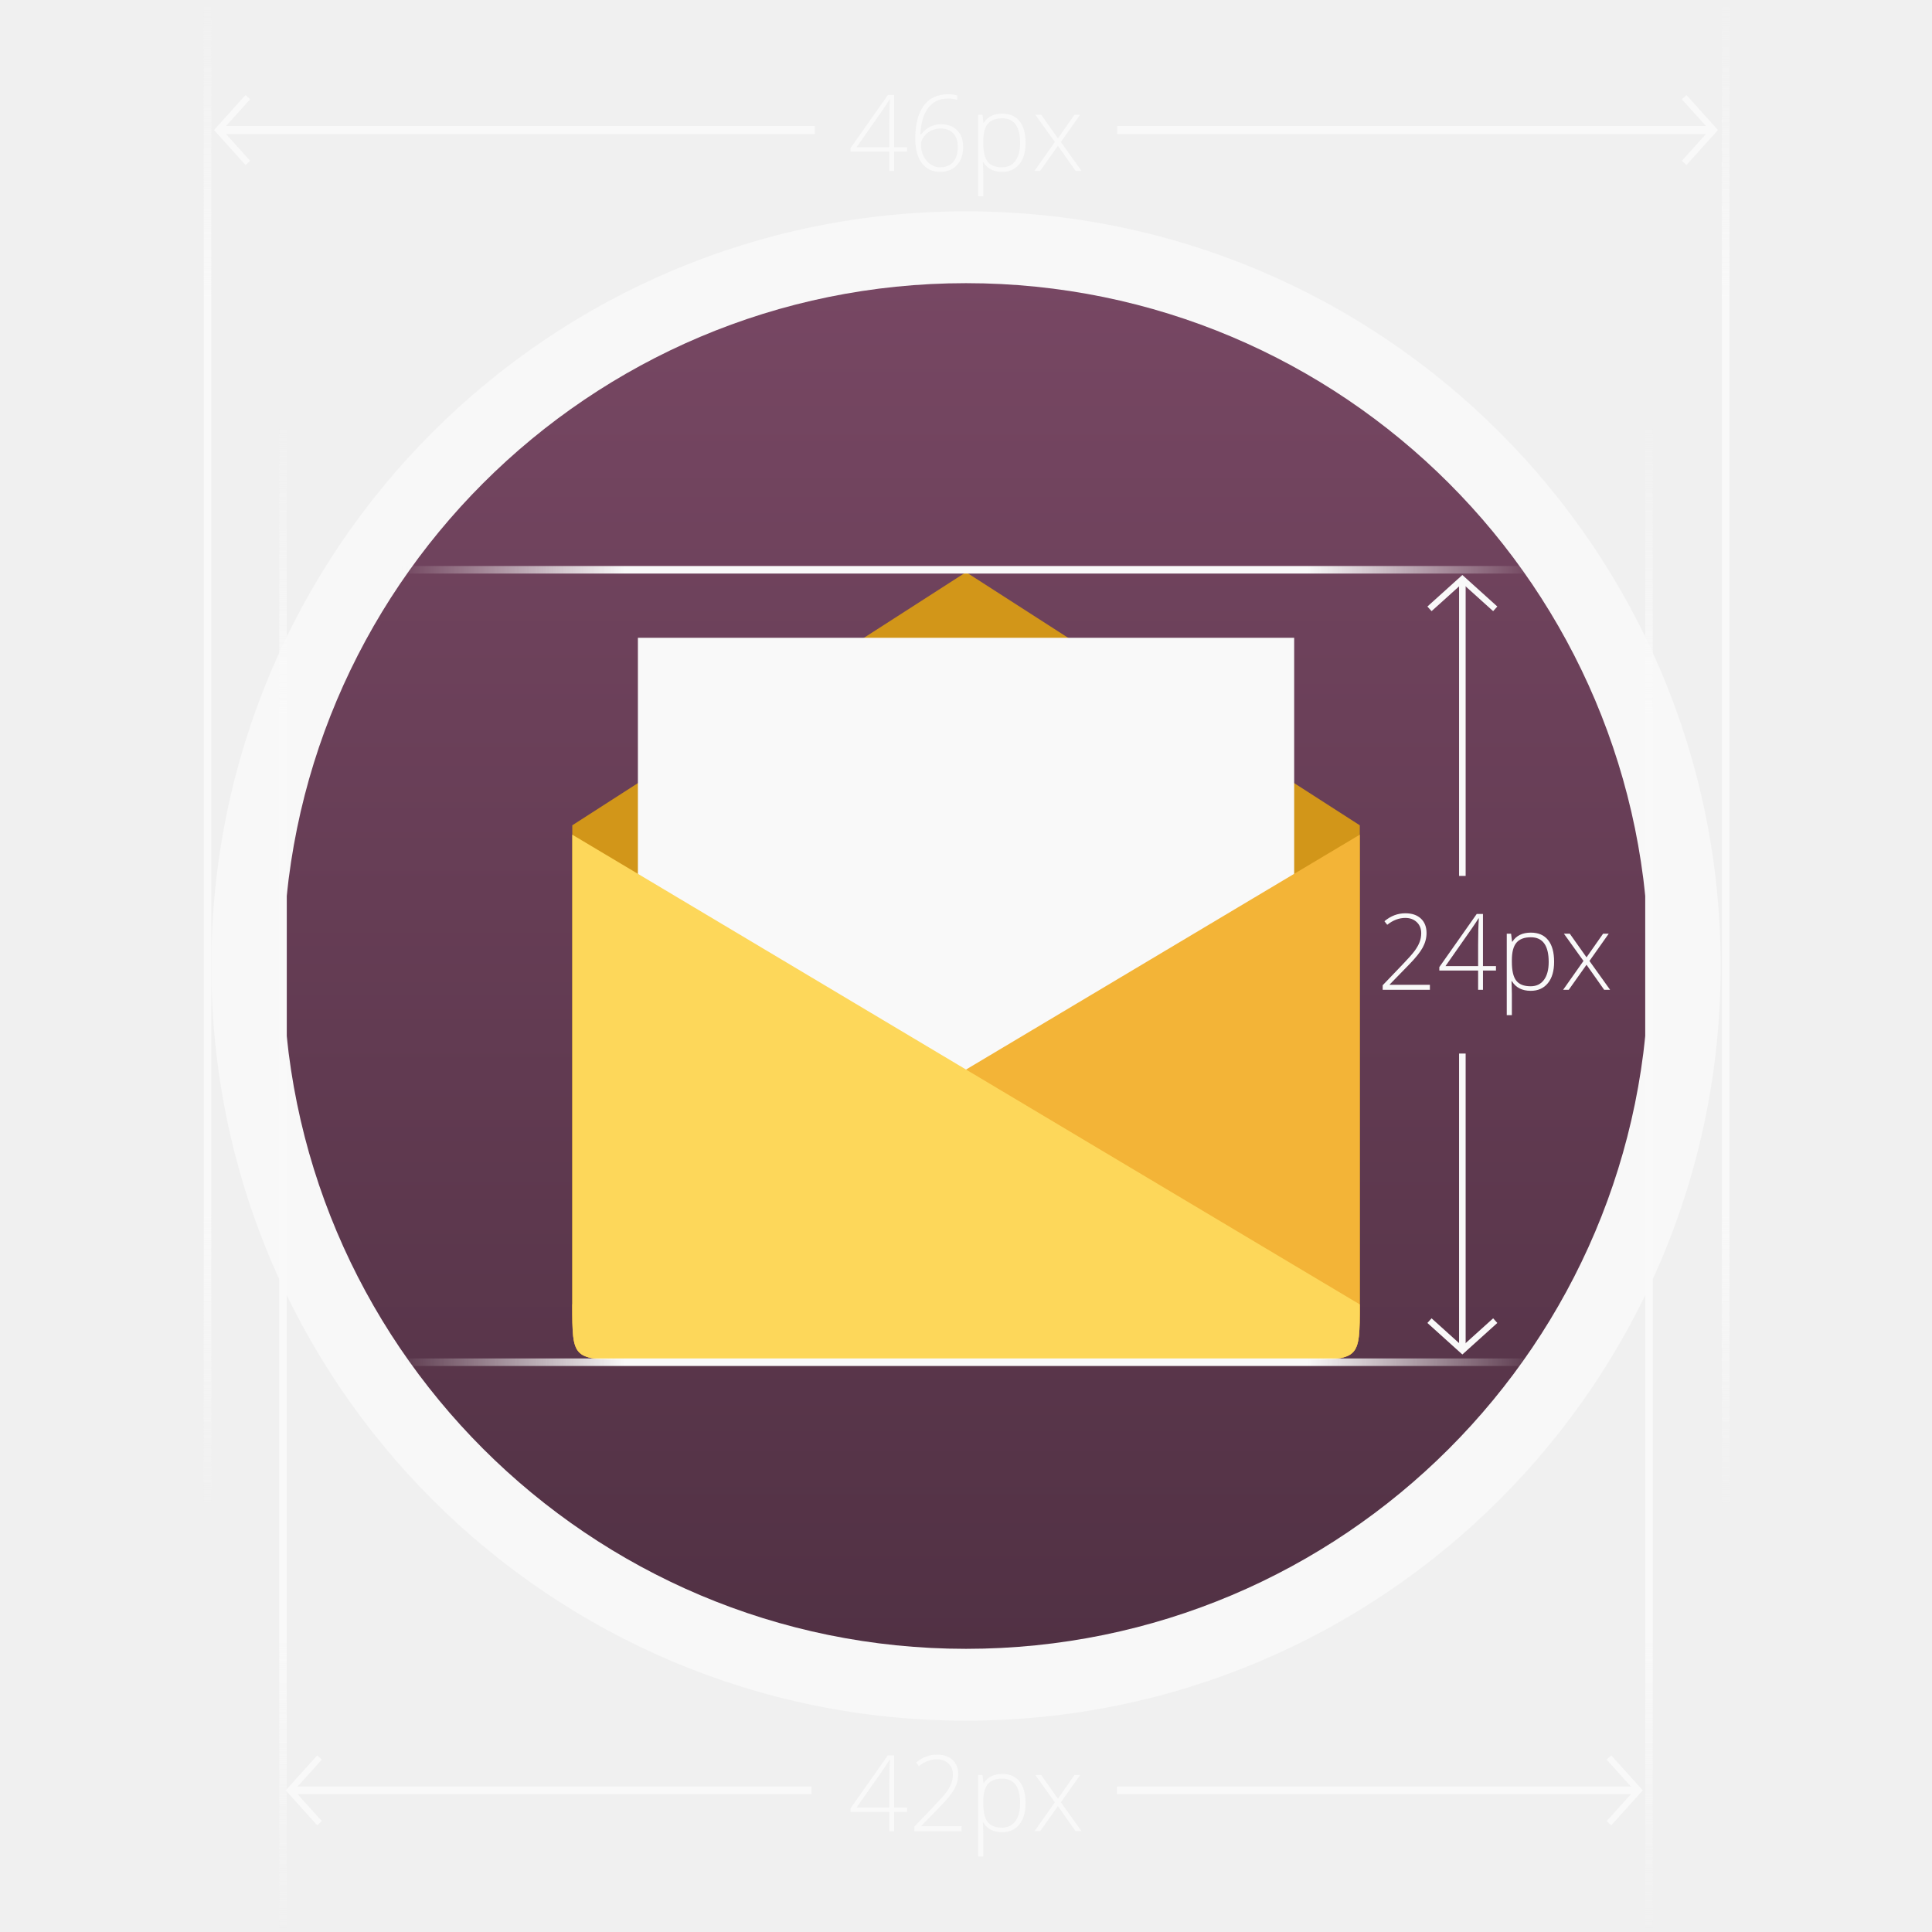
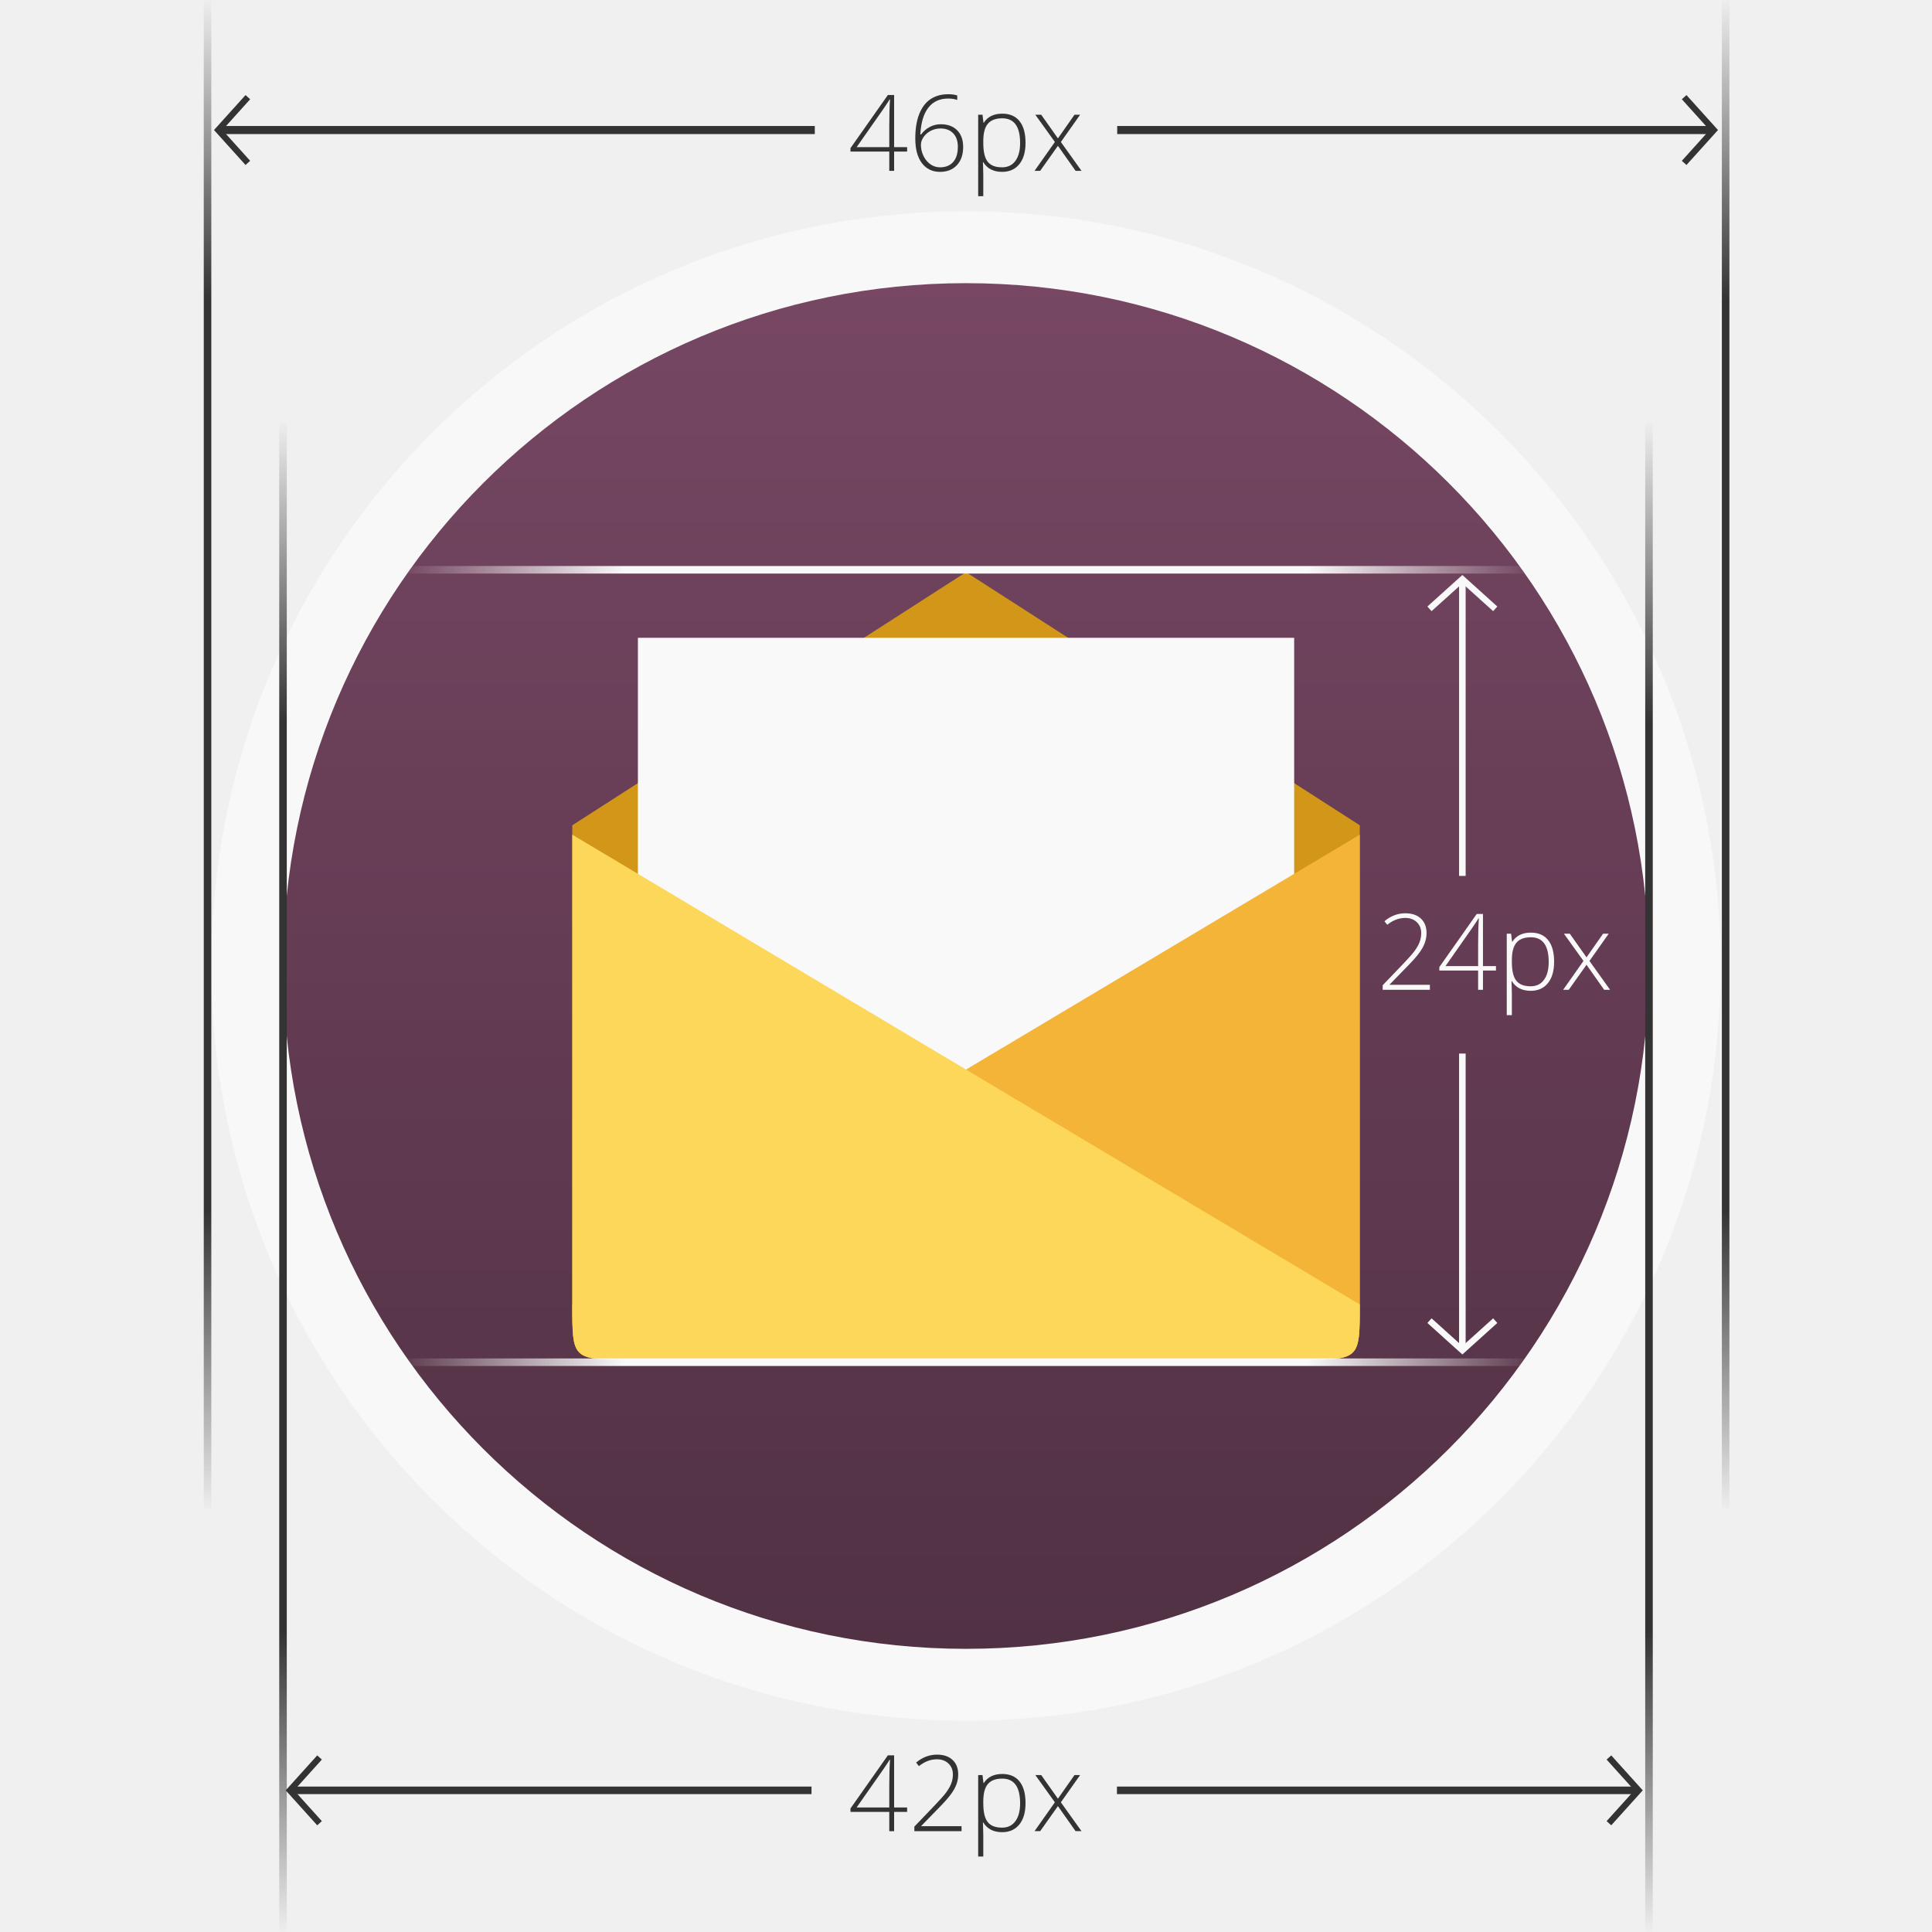
- <svg xmlns="http://www.w3.org/2000/svg" xmlns:xlink="http://www.w3.org/1999/xlink" id="svg3832" version="1.1" width="256" height="256">
-   <defs id="defs3836">
+ <svg xmlns="http://www.w3.org/2000/svg" xmlns:xlink="http://www.w3.org/1999/xlink" viewBox="0 0 256 256">
+   <defs>
+     <linearGradient gradientTransform="matrix(0 -1.14141 -1.28 0 109.4173 245.3257)" xlink:href="#linearGradient4366-4" id="linearGradient4934" x1="39.305" gradientUnits="userSpaceOnUse" x2="215.326" />
+     <linearGradient gradientTransform="matrix(16.87321 0 0 16.87321 -2025.363 -4490.641)" xlink:href="#linearGradient4460" id="linearGradient4040" y1="279.096" y2="268.33" gradientUnits="userSpaceOnUse" x2="0" />
+     <linearGradient id="linearGradient4460">
+       <stop offset="0" style="stop-color:#513144" />
+       <stop offset="1" style="stop-color:#774763" />
+     </linearGradient>
+     <linearGradient gradientTransform="matrix(0 -1.14141 -1.33333 0 303.8251 301.3258)" xlink:href="#linearGradient4366-4-2" id="linearGradient3209" x1="39.305" gradientUnits="userSpaceOnUse" x2="215.326" />
+     <linearGradient gradientTransform="matrix(0 -1.14141 -1.28 0 119.4173 301.3258)" xlink:href="#linearGradient4366-4" id="linearGradient3207" x1="39.305" gradientUnits="userSpaceOnUse" x2="215.326" />
+     <linearGradient gradientTransform="matrix(0 -1.14141 -1.33333 0 313.9814 245.3258)" xlink:href="#linearGradient4366-4-2" id="linearGradient4931" x1="39.305" gradientUnits="userSpaceOnUse" x2="215.326" />
    <linearGradient id="linearGradient4366">
-       <stop style="stop-color:#f9f9f9;stop-opacity:0;" offset="0" id="stop4368" />
-       <stop id="stop4376" offset="0.2" style="stop-color:#f9f9f9;stop-opacity:1;" />
-       <stop id="stop4374" offset="0.8" style="stop-color:#f9f9f9;stop-opacity:1;" />
-       <stop style="stop-color:#f9f9f9;stop-opacity:0;" offset="1" id="stop4370" />
+       <stop offset="0" style="stop-color:#f9f9f9;stop-opacity:0" />
+       <stop offset=".2" style="stop-color:#f9f9f9" />
+       <stop offset=".8" style="stop-color:#f9f9f9" />
+       <stop offset="1" style="stop-color:#f9f9f9;stop-opacity:0" />
    </linearGradient>
-     <linearGradient id="linearGradient4354">
-       <stop style="stop-color:#f9f9f9;stop-opacity:0;" offset="0" id="stop4356" />
-       <stop id="stop4362" offset="0.5" style="stop-color:#f9f9f9;stop-opacity:1;" />
-       <stop style="stop-color:#f9f9f9;stop-opacity:1;" offset="0.75" id="stop4364" />
-       <stop style="stop-color:#f9f9f9;stop-opacity:0;" offset="1" id="stop4358" />
+     <linearGradient gradientTransform="matrix(.85623 0 0 1.23077 18.99179 -3.26923)" xlink:href="#linearGradient4366" id="linearGradient4859" x1="39.305" gradientUnits="userSpaceOnUse" x2="215.326" />
+     <linearGradient id="linearGradient4366-4">
+       <stop offset="0" style="stop-color:#333;stop-opacity:0" />
+       <stop offset=".2" style="stop-color:#333" />
+       <stop offset=".8" style="stop-color:#333" />
+       <stop offset="1" style="stop-color:#333;stop-opacity:0" />
    </linearGradient>
-     <linearGradient xlink:href="#linearGradient4366" id="linearGradient4372" x1="39.305" y1="64" x2="215.326" y2="64" gradientUnits="userSpaceOnUse" />
-     <linearGradient xlink:href="#linearGradient4366" id="linearGradient4422" gradientUnits="userSpaceOnUse" x1="39.305" y1="64" x2="215.326" y2="64" gradientTransform="translate(0,128.9996)" />
-     <linearGradient xlink:href="#linearGradient4366-4" id="linearGradient4372-4" x1="39.305" y1="64" x2="215.326" y2="64" gradientUnits="userSpaceOnUse" />
-     <linearGradient id="linearGradient4366-4">
-       <stop style="stop-color:#f9f9f9;stop-opacity:0;" offset="0" id="stop4368-4" />
-       <stop id="stop4376-9" offset="0.2" style="stop-color:#f9f9f9;stop-opacity:1;" />
-       <stop id="stop4374-3" offset="0.8" style="stop-color:#f9f9f9;stop-opacity:1;" />
-       <stop style="stop-color:#f9f9f9;stop-opacity:0;" offset="1" id="stop4370-0" />
+     <linearGradient gradientTransform="matrix(.85623 0 0 1.23077 18.99179 101.7302)" xlink:href="#linearGradient4366" id="linearGradient4853" x1="39.305" gradientUnits="userSpaceOnUse" x2="215.326" />
+     <linearGradient id="linearGradient4366-4-2">
+       <stop offset="0" style="stop-color:#333;stop-opacity:0" />
+       <stop offset=".2" style="stop-color:#333" />
+       <stop offset=".8" style="stop-color:#333" />
+       <stop offset="1" style="stop-color:#333;stop-opacity:0" />
    </linearGradient>
-     <linearGradient gradientTransform="matrix(0,1.454367,-1,0,79.31539,-57.16332)" y2="64" x2="215.326" y1="64" x1="39.305" gradientUnits="userSpaceOnUse" id="linearGradient4530-1" xlink:href="#linearGradient4366-4-2" />
-     <linearGradient id="linearGradient4366-4-2">
-       <stop style="stop-color:#f9f9f9;stop-opacity:0;" offset="0" id="stop4368-4-6" />
-       <stop id="stop4376-9-5" offset="0.2" style="stop-color:#f9f9f9;stop-opacity:1;" />
-       <stop id="stop4374-3-3" offset="0.8" style="stop-color:#f9f9f9;stop-opacity:1;" />
-       <stop style="stop-color:#f9f9f9;stop-opacity:0;" offset="1" id="stop4370-0-4" />
-     </linearGradient>
-     <linearGradient y2="64" x2="215.326" y1="64" x1="39.305" gradientTransform="matrix(0,0.8528475,-1,0,304.5251,-33.49184)" gradientUnits="userSpaceOnUse" id="linearGradient4570" xlink:href="#linearGradient4366-4-2" />
-     <linearGradient xlink:href="#linearGradient4366-4" id="linearGradient4619" gradientUnits="userSpaceOnUse" gradientTransform="matrix(0,0.8508633,-1,0,69.31539,72.75747)" x1="39.305" y1="64" x2="215.326" y2="64" />
-     <linearGradient xlink:href="#linearGradient4366-4" id="linearGradient4621" gradientUnits="userSpaceOnUse" gradientTransform="matrix(0,0.8528475,-1,0,79.45098,-33.49184)" x1="39.305" y1="64" x2="215.326" y2="64" />
-     <linearGradient xlink:href="#linearGradient4366-4-8" id="linearGradient4619-4" gradientUnits="userSpaceOnUse" gradientTransform="matrix(0,0.8508633,-1,0,69.31539,72.75747)" x1="39.305" y1="64" x2="215.326" y2="64" />
-     <linearGradient id="linearGradient4366-4-8">
-       <stop style="stop-color:#2d2d2d;stop-opacity:0;" offset="0" id="stop4368-4-7" />
-       <stop id="stop4376-9-9" offset="0.2" style="stop-color:#2d2d2d;stop-opacity:1;" />
-       <stop id="stop4374-3-33" offset="0.8" style="stop-color:#2d2d2d;stop-opacity:1;" />
-       <stop style="stop-color:#2d2d2d;stop-opacity:0;" offset="1" id="stop4370-0-8" />
-     </linearGradient>
-     <linearGradient y2="64" x2="215.326" y1="64" x1="39.305" gradientTransform="matrix(0,0.8508633,-1,0,315.3154,72.75747)" gradientUnits="userSpaceOnUse" id="linearGradient4640" xlink:href="#linearGradient4366-4-8" />
-     <linearGradient xlink:href="#linearGradient4366-4-8" id="linearGradient4829" gradientUnits="userSpaceOnUse" gradientTransform="matrix(0,0.8508633,-1,0,315.3154,72.75747)" x1="39.305" y1="64" x2="215.326" y2="64" />
-     <linearGradient xlink:href="#linearGradient4366-4" id="linearGradient4835" gradientUnits="userSpaceOnUse" gradientTransform="matrix(0,0.8508633,-1,0,69.31539,72.75747)" x1="39.305" y1="64" x2="215.326" y2="64" />
-     <linearGradient xlink:href="#linearGradient4366-4-2" id="linearGradient4841" gradientUnits="userSpaceOnUse" gradientTransform="matrix(0,0.8528475,-1,0,304.5251,-33.49184)" x1="39.305" y1="64" x2="215.326" y2="64" />
-     <linearGradient xlink:href="#linearGradient4366-4" id="linearGradient4847" gradientUnits="userSpaceOnUse" gradientTransform="matrix(0,0.8528475,-1,0,79.45098,-33.49184)" x1="39.305" y1="64" x2="215.326" y2="64" />
-     <linearGradient xlink:href="#linearGradient4366" id="linearGradient4853" gradientUnits="userSpaceOnUse" gradientTransform="matrix(0.8562255,0,0,1.230769,18.99179,101.7302)" x1="39.305" y1="64" x2="215.326" y2="64" />
-     <linearGradient xlink:href="#linearGradient4366" id="linearGradient4859" gradientUnits="userSpaceOnUse" x1="39.305" y1="64" x2="215.326" y2="64" gradientTransform="matrix(0.8562255,0,0,1.230769,18.99179,-3.269231)" />
-     <linearGradient xlink:href="#linearGradient4366-4" id="linearGradient4897" gradientUnits="userSpaceOnUse" gradientTransform="matrix(0,0.8528475,-1,0,79.45098,-33.49184)" x1="39.305" y1="64" x2="215.326" y2="64" />
-     <linearGradient xlink:href="#linearGradient4366-4-2" id="linearGradient4899" gradientUnits="userSpaceOnUse" gradientTransform="matrix(0,0.8528475,-1,0,304.5251,-33.49184)" x1="39.305" y1="64" x2="215.326" y2="64" />
-     <linearGradient xlink:href="#linearGradient4366-4" id="linearGradient4901" gradientUnits="userSpaceOnUse" gradientTransform="matrix(0,0.8508633,-1,0,69.31539,72.75747)" x1="39.305" y1="64" x2="215.326" y2="64" />
-     <linearGradient xlink:href="#linearGradient4366-4-8" id="linearGradient4903" gradientUnits="userSpaceOnUse" gradientTransform="matrix(0,0.8508633,-1,0,315.3154,72.75747)" x1="39.305" y1="64" x2="215.326" y2="64" />
-     <linearGradient xlink:href="#linearGradient4366-4-2" id="linearGradient4931" gradientUnits="userSpaceOnUse" gradientTransform="matrix(0,-1.14141,-1.333333,0,313.9814,245.3258)" x1="39.305" y1="64" x2="215.326" y2="64" />
-     <linearGradient xlink:href="#linearGradient4366-4" id="linearGradient4934" gradientUnits="userSpaceOnUse" gradientTransform="matrix(0,-1.14141,-1.28,0,109.4173,245.3257)" x1="39.305" y1="64" x2="215.326" y2="64" />
-     <linearGradient id="linearGradient4460">
-       <stop offset="0" style="stop-color:#513144" id="stop4021" />
-       <stop offset="1" style="stop-color:#774763" id="stop4023" />
-     </linearGradient>
-     <linearGradient xlink:href="#linearGradient4460" id="linearGradient3154" gradientUnits="userSpaceOnUse" gradientTransform="matrix(20.66968,0,0,20.66968,-2509.87,-5529.835)" y1="279.096" x2="0" y2="268.33" />
-     <linearGradient xlink:href="#linearGradient4366-4" id="linearGradient3207" gradientUnits="userSpaceOnUse" gradientTransform="matrix(0,-1.14141,-1.28,0,119.4173,301.3258)" x1="39.305" y1="64" x2="215.326" y2="64" />
-     <linearGradient xlink:href="#linearGradient4366-4-2" id="linearGradient3209" gradientUnits="userSpaceOnUse" gradientTransform="matrix(0,-1.14141,-1.333333,0,303.8251,301.3258)" x1="39.305" y1="64" x2="215.326" y2="64" />
-     <linearGradient xlink:href="#linearGradient4460" id="linearGradient4040" gradientUnits="userSpaceOnUse" gradientTransform="matrix(16.87321,0,0,16.87321,-2025.363,-4490.641)" y1="279.096" x2="0" y2="268.33" />
  </defs>
-   <rect id="rect4028" style="opacity:0.5;fill:#ffffff;fill-rule:evenodd" height="200" rx="100" y="28" x="28" width="200" />
-   <rect id="rect4030" style="fill:url(#linearGradient4040);fill-rule:evenodd" height="180.958" rx="90.479" y="37.521" x="37.521" width="180.958" />
-   <g id="g3148">
-     <path id="path4036" d="m 83.56,180.165 88.89,0 c 7.73,0 7.73,0 7.73,-7.454 l 0,-63.355 -52.175,-33.541 -52.175,33.541 0,63.355 c 0,7.454 0,7.454 7.73,7.454 z" style="fill:#d29619" />
-     <path id="path4038" d="m 84.526,84.511 0,86.958 86.958,0 0,-86.958 z" style="fill:#f9f9f9" />
-     <path id="path4040" d="m 83.56,180.165 88.89,0 c 7.73,0 7.73,0 7.73,-7.323 l 0,-62.243 -104.349,62.243 c 0,7.323 0,7.323 7.73,7.323 z" style="fill:#f3b437" />
-     <path id="path4042" d="m 172.449,180.165 -88.89,0 c -7.73,0 -7.73,0 -7.73,-7.323 l 0,-62.243 104.349,62.243 c 0,7.323 0,7.323 -7.73,7.323 z" style="fill:#fdd75a" />
+   <g style="fill-rule:evenodd">
+     <rect width="200" x="28" y="28" rx="100" height="200" style="opacity:.5;fill:#fff" />
+     <rect width="180.958" x="37.521" y="37.521" rx="90.479" height="180.958" style="fill:url(#linearGradient4040)" />
  </g>
-   <path style="font-size:medium;font-style:normal;font-variant:normal;font-weight:normal;font-stretch:normal;text-indent:0;text-align:start;text-decoration:none;line-height:normal;letter-spacing:normal;word-spacing:normal;text-transform:none;direction:ltr;block-progression:tb;writing-mode:lr-tb;text-anchor:start;baseline-shift:baseline;color:#000000;fill:url(#linearGradient4859);fill-opacity:1;stroke:none;stroke-width:0.821px;marker:none;visibility:visible;display:inline;overflow:visible;enable-background:accumulate;font-family:Sans;-inkscape-font-specification:Sans" d="m 53,75 0,1 150,0 0,-1 -150,0 z" id="path3844" />
-   <path style="font-size:medium;font-style:normal;font-variant:normal;font-weight:normal;font-stretch:normal;text-indent:0;text-align:start;text-decoration:none;line-height:normal;letter-spacing:normal;word-spacing:normal;text-transform:none;direction:ltr;block-progression:tb;writing-mode:lr-tb;text-anchor:start;baseline-shift:baseline;color:#000000;fill:url(#linearGradient4853);fill-opacity:1;stroke:none;stroke-width:0.821px;marker:none;visibility:visible;display:inline;overflow:visible;enable-background:accumulate;font-family:Sans;-inkscape-font-specification:Sans" d="m 53,180 0,1 150,0 0,-1 -150,0 z" id="path4420" />
-   <g style="font-size:14px;font-style:normal;font-variant:normal;font-weight:normal;font-stretch:normal;line-height:125%;letter-spacing:0px;word-spacing:0px;fill:#f9f9f9;fill-opacity:1;stroke:none;font-family:Open Sans;-inkscape-font-specification:Open Sans" id="text4448" transform="translate(-4,-2)">
-     <path d="m 193.468,133.153 -6.255,0 0,-0.602 2.659,-2.775 c 0.747,-0.775 1.271,-1.367 1.572,-1.777 0.301,-0.41 0.522,-0.802 0.663,-1.176 0.141,-0.374 0.212,-0.766 0.212,-1.176 -1e-5,-0.597 -0.196,-1.082 -0.588,-1.456 -0.392,-0.374 -0.9,-0.561 -1.524,-0.561 -0.834,1e-5 -1.632,0.303 -2.393,0.909 l -0.369,-0.472 c 0.834,-0.702 1.759,-1.053 2.775,-1.053 0.87,1e-5 1.554,0.232 2.051,0.697 0.501,0.465 0.752,1.105 0.752,1.921 0,0.661 -0.169,1.301 -0.506,1.921 -0.333,0.615 -0.943,1.376 -1.832,2.283 l -2.563,2.632 0,0.027 5.346,0 0,0.656" style="font-weight:300;fill:#f9f9f9;font-family:Open Sans;-inkscape-font-specification:Open Sans Light" id="path4799" />
-     <path d="m 202.225,130.603 -1.723,0 0,2.55 -0.643,0 0,-2.55 -5.141,0 0,-0.458 4.956,-7.041 0.827,0 0,6.911 1.723,0 0,0.588 m -2.365,-0.588 0,-2.857 c -1e-5,-1.376 0.032,-2.532 0.096,-3.466 l -0.055,0 c -0.091,0.169 -0.371,0.597 -0.841,1.285 l -3.527,5.038 4.327,0" style="font-weight:300;fill:#f9f9f9;font-family:Open Sans;-inkscape-font-specification:Open Sans Light" id="path4801" />
-     <path d="m 206.832,133.289 c -1.144,0 -1.978,-0.428 -2.502,-1.285 l -0.048,0 0.021,0.574 c 0.018,0.337 0.027,0.706 0.027,1.107 l 0,2.83 -0.677,0 0,-10.794 0.574,0 0.13,1.06 0.041,0 c 0.51,-0.802 1.326,-1.203 2.447,-1.203 1.003,1e-5 1.766,0.33 2.29,0.991 0.529,0.656 0.793,1.613 0.793,2.871 -1e-5,1.221 -0.278,2.169 -0.834,2.844 -0.551,0.67 -1.306,1.005 -2.263,1.005 m -0.014,-0.602 c 0.761,0 1.349,-0.283 1.764,-0.848 0.419,-0.565 0.629,-1.356 0.629,-2.372 -1e-5,-2.183 -0.788,-3.274 -2.365,-3.274 -0.866,1e-5 -1.502,0.239 -1.907,0.718 -0.406,0.474 -0.608,1.249 -0.608,2.324 l 0,0.219 c 0,1.162 0.194,1.992 0.581,2.488 0.392,0.497 1.028,0.745 1.907,0.745" style="font-weight:300;fill:#f9f9f9;font-family:Open Sans;-inkscape-font-specification:Open Sans Light" id="path4803" />
-     <path d="m 213.819,129.331 -2.591,-3.609 0.779,0 2.215,3.131 2.194,-3.131 0.745,0 -2.55,3.609 2.734,3.821 -0.786,0 -2.338,-3.315 -2.352,3.315 -0.745,0 2.693,-3.821" style="font-weight:300;fill:#f9f9f9;font-family:Open Sans;-inkscape-font-specification:Open Sans Light" id="path4805" />
+   <path style="fill:#d29619" d="m 83.56,180.165 88.89,0 c 7.73,0 7.73,0 7.73,-7.454 l 0,-63.355 -52.175,-33.541 -52.175,33.541 0,63.355 c 0,7.454 0,7.454 7.73,7.454 z" />
+   <path style="fill:#f9f9f9" d="m 84.526,84.511 0,86.958 86.958,0 0,-86.958 z" />
+   <path style="fill:#f3b437" d="m 83.56,180.165 88.89,0 c 7.73,0 7.73,0 7.73,-7.323 l 0,-62.243 -104.349,62.243 c 0,7.323 0,7.323 7.73,7.323 z" />
+   <path style="fill:#fdd75a" d="m 172.449,180.165 -88.89,0 c -7.73,0 -7.73,0 -7.73,-7.323 l 0,-62.243 104.349,62.243 c 0,7.323 0,7.323 -7.73,7.323 z" />
+   <g style="color:#000;line-height:normal">
+     <path style="fill:url(#linearGradient4859)" d="m 53,75 0,1 150,0 0,-1 -150,0 z" />
+     <path style="fill:url(#linearGradient4853)" d="m 53,180 0,1 150,0 0,-1 -150,0 z" />
  </g>
-   <g id="g3868">
-     <path style="fill:none;stroke:#f9f9f9;stroke-width:1px;stroke-linecap:butt;stroke-linejoin:miter;stroke-opacity:1" d="m 38.624,237.23 68.907,0 z" id="path4440-1" />
-     <path style="fill:none;stroke:#f9f9f9;stroke-width:0.827px;stroke-linecap:butt;stroke-linejoin:miter;stroke-opacity:1" d="m 42.341,232.874 -3.927,4.356 3.927,4.356 -3.927,-4.356 z" id="path4442-8" />
+   <g style="fill:#f9f9f9;word-spacing:0;line-height:125%;letter-spacing:0" transform="translate(-4 -2)">
+     <path d="m 193.468,133.153 -6.255,0 0,-0.602 2.659,-2.775 c 0.747,-0.775 1.271,-1.367 1.572,-1.777 0.301,-0.41 0.522,-0.802 0.663,-1.176 0.141,-0.374 0.212,-0.766 0.212,-1.176 -1e-5,-0.597 -0.196,-1.082 -0.588,-1.456 -0.392,-0.374 -0.9,-0.561 -1.524,-0.561 -0.834,1e-5 -1.632,0.303 -2.393,0.909 l -0.369,-0.472 c 0.834,-0.702 1.759,-1.053 2.775,-1.053 0.87,1e-5 1.554,0.232 2.051,0.697 0.501,0.465 0.752,1.105 0.752,1.921 0,0.661 -0.169,1.301 -0.506,1.921 -0.333,0.615 -0.943,1.376 -1.832,2.283 l -2.563,2.632 0,0.027 5.346,0 0,0.656" />
+     <path d="m 202.225,130.603 -1.723,0 0,2.55 -0.643,0 0,-2.55 -5.141,0 0,-0.458 4.956,-7.041 0.827,0 0,6.911 1.723,0 0,0.588 m -2.365,-0.588 0,-2.857 c -1e-5,-1.376 0.032,-2.532 0.096,-3.466 l -0.055,0 c -0.091,0.169 -0.371,0.597 -0.841,1.285 l -3.527,5.038 4.327,0" />
+     <path d="m 206.832,133.289 c -1.144,0 -1.978,-0.428 -2.502,-1.285 l -0.048,0 0.021,0.574 c 0.018,0.337 0.027,0.706 0.027,1.107 l 0,2.83 -0.677,0 0,-10.794 0.574,0 0.13,1.06 0.041,0 c 0.51,-0.802 1.326,-1.203 2.447,-1.203 1.003,1e-5 1.766,0.33 2.29,0.991 0.529,0.656 0.793,1.613 0.793,2.871 -1e-5,1.221 -0.278,2.169 -0.834,2.844 -0.551,0.67 -1.306,1.005 -2.263,1.005 m -0.014,-0.602 c 0.761,0 1.349,-0.283 1.764,-0.848 0.419,-0.565 0.629,-1.356 0.629,-2.372 -1e-5,-2.183 -0.788,-3.274 -2.365,-3.274 -0.866,1e-5 -1.502,0.239 -1.907,0.718 -0.406,0.474 -0.608,1.249 -0.608,2.324 l 0,0.219 c 0,1.162 0.194,1.992 0.581,2.488 0.392,0.497 1.028,0.745 1.907,0.745" />
+     <path d="m 213.819,129.331 -2.591,-3.609 0.779,0 2.215,3.131 2.194,-3.131 0.745,0 -2.55,3.609 2.734,3.821 -0.786,0 -2.338,-3.315 -2.352,3.315 -0.745,0 2.693,-3.821" />
  </g>
-   <path style="font-size:medium;font-style:normal;font-variant:normal;font-weight:normal;font-stretch:normal;text-indent:0;text-align:start;text-decoration:none;line-height:normal;letter-spacing:normal;word-spacing:normal;text-transform:none;direction:ltr;block-progression:tb;writing-mode:lr-tb;text-anchor:start;baseline-shift:baseline;color:#000000;fill:url(#linearGradient4934);fill-opacity:1;stroke:none;stroke-width:0.758px;marker:none;visibility:visible;display:inline;overflow:visible;enable-background:accumulate;font-family:Sans;-inkscape-font-specification:Sans" d="m 27,200 0,-200 1,0 0,200 -1,0 z" id="path3844-4" />
-   <path style="font-size:medium;font-style:normal;font-variant:normal;font-weight:normal;font-stretch:normal;text-indent:0;text-align:start;text-decoration:none;line-height:normal;letter-spacing:normal;word-spacing:normal;text-transform:none;direction:ltr;block-progression:tb;writing-mode:lr-tb;text-anchor:start;baseline-shift:baseline;color:#000000;fill:url(#linearGradient4931);fill-opacity:1;stroke:none;stroke-width:0.758px;marker:none;visibility:visible;display:inline;overflow:visible;enable-background:accumulate;font-family:Sans;-inkscape-font-specification:Sans" d="m 228.156,200 0,-200 1,0 0,200 -1,0 z" id="path3844-4-3" />
-   <g transform="translate(8.83789,234.464)" style="font-size:14px;font-style:normal;font-variant:normal;font-weight:normal;font-stretch:normal;line-height:125%;letter-spacing:0px;word-spacing:0px;fill:#f9f9f9;fill-opacity:1;stroke:none;font-family:Open Sans;-inkscape-font-specification:Open Sans" id="flowRoot4593">
-     <path d="m 111.362,5.623 -1.723,0 0,2.55 -0.643,0 0,-2.55 -5.141,0 0,-0.458 4.956,-7.041 0.827,0 0,6.911 1.723,0 0,0.588 m -2.365,-0.588 0,-2.857 c -10e-6,-1.376 0.032,-2.532 0.096,-3.466 l -0.055,0 c -0.091,0.169 -0.371,0.597 -0.841,1.285 l -3.527,5.038 4.327,0" style="font-weight:300;font-family:Open Sans;-inkscape-font-specification:Open Sans Light;fill:#f9f9f9;fill-opacity:1" id="path4808" />
-     <path d="m 118.574,8.173 -6.255,0 0,-0.602 2.659,-2.775 c 0.747,-0.775 1.271,-1.367 1.572,-1.777 0.301,-0.41 0.522,-0.802 0.663,-1.176 0.141,-0.374 0.212,-0.766 0.212,-1.176 0,-0.597 -0.196,-1.082 -0.588,-1.456 -0.392,-0.374 -0.9,-0.561 -1.524,-0.561 -0.834,9.5e-6 -1.632,0.303 -2.393,0.909 l -0.369,-0.472 c 0.834,-0.702 1.759,-1.053 2.775,-1.053 0.87,1.02e-5 1.554,0.232 2.051,0.697 0.501,0.465 0.752,1.105 0.752,1.921 0,0.661 -0.169,1.301 -0.506,1.921 -0.333,0.615 -0.943,1.376 -1.832,2.283 l -2.563,2.632 0,0.027 5.346,0 0,0.656" style="font-weight:300;font-family:Open Sans;-inkscape-font-specification:Open Sans Light;fill:#f9f9f9;fill-opacity:1" id="path4810" />
-     <path d="m 123.954,8.309 c -1.144,-10e-8 -1.978,-0.428 -2.502,-1.285 l -0.048,0 0.021,0.574 c 0.018,0.337 0.027,0.706 0.027,1.107 l 0,2.83 -0.677,0 0,-10.794 0.574,0 0.13,1.06 0.041,0 c 0.51,-0.802 1.326,-1.203 2.447,-1.203 1.003,7.58e-6 1.766,0.33 2.29,0.991 0.529,0.656 0.793,1.613 0.793,2.871 -1e-5,1.221 -0.278,2.169 -0.834,2.844 -0.551,0.67 -1.306,1.005 -2.263,1.005 m -0.014,-0.602 c 0.761,5e-7 1.349,-0.283 1.764,-0.848 0.419,-0.565 0.629,-1.356 0.629,-2.372 -1e-5,-2.183 -0.788,-3.274 -2.365,-3.274 -0.866,6.9e-6 -1.502,0.239 -1.907,0.718 -0.406,0.474 -0.608,1.249 -0.608,2.324 l 0,0.219 c 0,1.162 0.194,1.992 0.581,2.488 0.392,0.497 1.028,0.745 1.907,0.745" style="font-weight:300;font-family:Open Sans;-inkscape-font-specification:Open Sans Light;fill:#f9f9f9;fill-opacity:1" id="path4812" />
-     <path d="m 130.94,4.351 -2.591,-3.609 0.779,0 2.215,3.131 2.194,-3.131 0.745,0 -2.55,3.609 2.734,3.821 -0.786,0 -2.338,-3.315 -2.352,3.315 -0.745,0 2.693,-3.821" style="font-weight:300;font-family:Open Sans;-inkscape-font-specification:Open Sans Light;fill:#f9f9f9;fill-opacity:1" id="path4814" />
+   <g style="stroke:#333">
+     <path style="fill:#333" d="m 38.624,237.23 68.907,0 z" />
+     <path style="fill:none;stroke-width:.827" d="m 42.341,232.874 -3.927,4.356 3.927,4.356 -3.927,-4.356 z" />
  </g>
-   <g id="g3862">
-     <path id="path4609" d="m 216.908,237.23 -68.907,0 z" style="fill:none;stroke:#f9f9f9;stroke-width:1px;stroke-linecap:butt;stroke-linejoin:miter;stroke-opacity:1" />
-     <path id="path4611" d="m 213.191,232.874 3.927,4.356 -3.927,4.356 3.927,-4.356 z" style="fill:none;stroke:#f9f9f9;stroke-width:0.827px;stroke-linecap:butt;stroke-linejoin:miter;stroke-opacity:1" />
+   <g style="color:#000;line-height:normal">
+     <path style="fill:url(#linearGradient4934)" d="m 27,200 0,-200 1,0 0,200 -1,0 z" />
+     <path style="fill:url(#linearGradient4931)" d="m 228.156,200 0,-200 1,0 0,200 -1,0 z" />
  </g>
-   <g transform="translate(8.83789,14.46401)" style="font-size:14px;font-style:normal;font-variant:normal;font-weight:normal;font-stretch:normal;line-height:125%;letter-spacing:0px;word-spacing:0px;fill:#f9f9f9;fill-opacity:1;stroke:none;font-family:Open Sans;-inkscape-font-specification:Open Sans" id="flowRoot4593-3">
-     <path d="m 111.362,5.623 -1.723,0 0,2.55 -0.643,0 0,-2.55 -5.141,0 0,-0.458 4.956,-7.041 0.827,0 0,6.911 1.723,0 0,0.588 m -2.365,-0.588 0,-2.857 c -10e-6,-1.376 0.032,-2.532 0.096,-3.466 l -0.055,0 c -0.091,0.169 -0.371,0.597 -0.841,1.285 l -3.527,5.038 4.327,0" style="font-weight:300;font-family:Open Sans;-inkscape-font-specification:Open Sans Light;fill:#f9f9f9;fill-opacity:1" id="path4817" />
-     <path d="m 112.442,3.914 c 0,-1.299 0.175,-2.39 0.526,-3.274 0.355,-0.889 0.857,-1.547 1.504,-1.976 0.652,-0.428 1.436,-0.643 2.352,-0.643 0.428,1.01e-5 0.82,0.052 1.176,0.157 l 0,0.602 c -0.333,-0.123 -0.734,-0.185 -1.203,-0.185 -1.126,9.6e-6 -2.003,0.406 -2.632,1.217 -0.624,0.811 -0.975,1.992 -1.053,3.541 l 0.089,0 c 0.346,-0.447 0.743,-0.784 1.189,-1.012 0.447,-0.228 0.918,-0.342 1.415,-0.342 0.934,6.2e-6 1.663,0.267 2.188,0.8 0.529,0.533 0.793,1.269 0.793,2.208 0,1.021 -0.278,1.827 -0.834,2.42 -0.551,0.588 -1.297,0.882 -2.235,0.882 -1.012,-10e-8 -1.812,-0.385 -2.399,-1.155 -0.583,-0.775 -0.875,-1.855 -0.875,-3.24 m 3.274,3.794 c 0.747,5e-7 1.328,-0.235 1.743,-0.704 0.415,-0.469 0.622,-1.139 0.622,-2.01 -1e-5,-0.766 -0.205,-1.363 -0.615,-1.791 -0.41,-0.428 -0.968,-0.643 -1.675,-0.643 -0.465,5.6e-6 -0.898,0.103 -1.299,0.308 -0.396,0.205 -0.713,0.479 -0.95,0.82 -0.237,0.337 -0.355,0.684 -0.355,1.039 0,0.506 0.112,0.993 0.335,1.463 0.228,0.465 0.533,0.834 0.916,1.107 0.387,0.273 0.813,0.41 1.278,0.41" style="font-weight:300;font-family:Open Sans;-inkscape-font-specification:Open Sans Light;fill:#f9f9f9;fill-opacity:1" id="path4819" />
-     <path d="m 123.954,8.309 c -1.144,-10e-8 -1.978,-0.428 -2.502,-1.285 l -0.048,0 0.021,0.574 c 0.018,0.337 0.027,0.706 0.027,1.107 l 0,2.83 -0.677,0 0,-10.794 0.574,0 0.13,1.06 0.041,0 c 0.51,-0.802 1.326,-1.203 2.447,-1.203 1.003,7.58e-6 1.766,0.33 2.29,0.991 0.529,0.656 0.793,1.613 0.793,2.871 -1e-5,1.221 -0.278,2.169 -0.834,2.844 -0.551,0.67 -1.306,1.005 -2.263,1.005 m -0.014,-0.602 c 0.761,5e-7 1.349,-0.283 1.764,-0.848 0.419,-0.565 0.629,-1.356 0.629,-2.372 -1e-5,-2.183 -0.788,-3.274 -2.365,-3.274 -0.866,6.9e-6 -1.502,0.239 -1.907,0.718 -0.406,0.474 -0.608,1.249 -0.608,2.324 l 0,0.219 c 0,1.162 0.194,1.992 0.581,2.488 0.392,0.497 1.028,0.745 1.907,0.745" style="font-weight:300;font-family:Open Sans;-inkscape-font-specification:Open Sans Light;fill:#f9f9f9;fill-opacity:1" id="path4821" />
-     <path d="m 130.94,4.351 -2.591,-3.609 0.779,0 2.215,3.131 2.194,-3.131 0.745,0 -2.55,3.609 2.734,3.821 -0.786,0 -2.338,-3.315 -2.352,3.315 -0.745,0 2.693,-3.821" style="font-weight:300;font-family:Open Sans;-inkscape-font-specification:Open Sans Light;fill:#f9f9f9;fill-opacity:1" id="path4823" />
+   <g style="fill:#333;letter-spacing:0">
+     <g style="word-spacing:0;line-height:125%">
+       <path d="m 120.2,240.087 -1.723,0 0,2.55 -0.643,0 0,-2.55 -5.141,0 0,-0.458 4.956,-7.041 0.827,0 0,6.911 1.723,0 0,0.588 m -2.365,-0.588 0,-2.857 c -10e-6,-1.376 0.032,-2.532 0.096,-3.466 l -0.055,0 c -0.091,0.169 -0.371,0.597 -0.841,1.285 l -3.527,5.038 4.327,0" />
+       <path d="m 127.412,242.637 -6.255,0 0,-0.602 2.659,-2.775 c 0.747,-0.775 1.271,-1.367 1.572,-1.777 0.301,-0.41 0.522,-0.802 0.663,-1.176 0.141,-0.374 0.212,-0.766 0.212,-1.176 0,-0.597 -0.196,-1.082 -0.588,-1.456 -0.392,-0.374 -0.9,-0.561 -1.524,-0.561 -0.834,1e-5 -1.632,0.303 -2.393,0.909 l -0.369,-0.472 c 0.834,-0.702 1.759,-1.053 2.775,-1.053 0.87,1e-5 1.554,0.232 2.051,0.697 0.501,0.465 0.752,1.105 0.752,1.921 0,0.661 -0.169,1.301 -0.506,1.921 -0.333,0.615 -0.943,1.376 -1.832,2.283 l -2.563,2.632 0,0.027 5.346,0 0,0.656" />
+       <path d="m 132.792,242.773 c -1.144,0 -1.978,-0.428 -2.502,-1.285 l -0.048,0 0.021,0.574 c 0.018,0.337 0.027,0.706 0.027,1.107 l 0,2.83 -0.677,0 0,-10.794 0.574,0 0.13,1.06 0.041,0 c 0.51,-0.802 1.326,-1.203 2.447,-1.203 1.003,1e-5 1.766,0.33 2.29,0.991 0.529,0.656 0.793,1.613 0.793,2.871 -1e-5,1.221 -0.278,2.169 -0.834,2.844 -0.551,0.67 -1.306,1.005 -2.263,1.005 m -0.014,-0.602 c 0.761,0 1.349,-0.283 1.764,-0.848 0.419,-0.565 0.629,-1.356 0.629,-2.372 -1e-5,-2.183 -0.788,-3.274 -2.365,-3.274 -0.866,0 -1.502,0.239 -1.907,0.718 -0.406,0.474 -0.608,1.249 -0.608,2.324 l 0,0.219 c 0,1.162 0.194,1.992 0.581,2.488 0.392,0.497 1.028,0.745 1.907,0.745" />
+       <path d="m 139.778,238.815 -2.591,-3.609 0.779,0 2.215,3.131 2.194,-3.131 0.745,0 -2.55,3.609 2.734,3.821 -0.786,0 -2.338,-3.315 -2.352,3.315 -0.745,0 2.693,-3.821" />
+     </g>
+     <path style="stroke:#333" d="m 216.908,237.23 -68.907,0 z" />
  </g>
-   <g id="g3856">
-     <path id="path3191" d="m 29.191,17.23 78.774,0 z" style="fill:none;stroke:#f9f9f9;stroke-width:1.07px;stroke-linecap:butt;stroke-linejoin:miter;stroke-opacity:1" />
-     <path id="path3193" d="m 32.841,12.874 -3.927,4.356 3.927,4.356 -3.927,-4.356 z" style="fill:none;stroke:#f9f9f9;stroke-width:0.827px;stroke-linecap:butt;stroke-linejoin:miter;stroke-opacity:1" />
+   <path style="fill:none;stroke:#333;stroke-width:.827" d="m 213.191,232.874 3.927,4.356 -3.927,4.356 3.927,-4.356 z" />
+   <g style="fill:#333;letter-spacing:0;line-height:125%;word-spacing:0">
+     <path d="m 120.2,20.087 -1.723,0 0,2.55 -0.643,0 0,-2.55 -5.141,0 0,-0.458 4.956,-7.041 0.827,0 0,6.911 1.723,0 0,0.588 m -2.365,-0.588 0,-2.857 c -10e-6,-1.376 0.032,-2.532 0.096,-3.466 l -0.055,0 c -0.091,0.169 -0.371,0.597 -0.841,1.285 l -3.527,5.038 4.327,0" />
+     <path d="m 121.28,18.378 c 0,-1.299 0.175,-2.39 0.526,-3.274 0.355,-0.889 0.857,-1.547 1.504,-1.976 0.652,-0.428 1.436,-0.643 2.352,-0.643 0.428,10e-6 0.82,0.052 1.176,0.157 l 0,0.602 c -0.333,-0.123 -0.734,-0.185 -1.203,-0.185 -1.126,10e-6 -2.003,0.406 -2.632,1.217 -0.624,0.811 -0.975,1.992 -1.053,3.541 l 0.089,0 c 0.346,-0.447 0.743,-0.784 1.189,-1.012 0.447,-0.228 0.918,-0.342 1.415,-0.342 0.934,6e-6 1.663,0.267 2.188,0.8 0.529,0.533 0.793,1.269 0.793,2.208 0,1.021 -0.278,1.827 -0.834,2.42 -0.551,0.588 -1.297,0.882 -2.235,0.882 -1.012,0 -1.812,-0.385 -2.399,-1.155 -0.583,-0.775 -0.875,-1.855 -0.875,-3.24 m 3.274,3.794 c 0.747,0 1.328,-0.235 1.743,-0.704 0.415,-0.469 0.622,-1.139 0.622,-2.01 -1e-5,-0.766 -0.205,-1.363 -0.615,-1.791 -0.41,-0.428 -0.968,-0.643 -1.675,-0.643 -0.465,6e-6 -0.898,0.103 -1.299,0.308 -0.396,0.205 -0.713,0.479 -0.95,0.82 -0.237,0.337 -0.355,0.684 -0.355,1.039 0,0.506 0.112,0.993 0.335,1.463 0.228,0.465 0.533,0.834 0.916,1.107 0.387,0.273 0.813,0.41 1.278,0.41" />
+     <path d="m 132.792,22.773 c -1.144,0 -1.978,-0.428 -2.502,-1.285 l -0.048,0 0.021,0.574 c 0.018,0.337 0.027,0.706 0.027,1.107 l 0,2.83 -0.677,0 0,-10.794 0.574,0 0.13,1.06 0.041,0 c 0.51,-0.802 1.326,-1.203 2.447,-1.203 1.003,8e-6 1.766,0.33 2.29,0.991 0.529,0.656 0.793,1.613 0.793,2.871 -1e-5,1.221 -0.278,2.169 -0.834,2.844 -0.551,0.67 -1.306,1.005 -2.263,1.005 m -0.014,-0.602 c 0.761,0 1.349,-0.283 1.764,-0.848 0.419,-0.565 0.629,-1.356 0.629,-2.372 -1e-5,-2.183 -0.788,-3.274 -2.365,-3.274 -0.866,7e-6 -1.502,0.239 -1.907,0.718 -0.406,0.474 -0.608,1.249 -0.608,2.324 l 0,0.219 c 0,1.162 0.194,1.992 0.581,2.488 0.392,0.497 1.028,0.745 1.907,0.745" />
+     <path d="m 139.778,18.815 -2.591,-3.609 0.779,0 2.215,3.131 2.194,-3.131 0.745,0 -2.55,3.609 2.734,3.821 -0.786,0 -2.338,-3.315 -2.352,3.315 -0.745,0 2.693,-3.821" />
  </g>
-   <path id="path3197" d="m 226.809,17.23 -78.774,0 z" style="fill:none;stroke:#f9f9f9;stroke-width:1.07px;stroke-linecap:butt;stroke-linejoin:miter;stroke-opacity:1" />
-   <path id="path3199" d="m 223.159,12.874 3.927,4.356 -3.927,4.356 3.927,-4.356 z" style="fill:none;stroke:#f9f9f9;stroke-width:0.827px;stroke-linecap:butt;stroke-linejoin:miter;stroke-opacity:1" />
-   <path id="path3201" d="m 37,256 0,-200 1,0 0,200 -1,0 z" style="font-size:medium;font-style:normal;font-variant:normal;font-weight:normal;font-stretch:normal;text-indent:0;text-align:start;text-decoration:none;line-height:normal;letter-spacing:normal;word-spacing:normal;text-transform:none;direction:ltr;block-progression:tb;writing-mode:lr-tb;text-anchor:start;baseline-shift:baseline;color:#000000;fill:url(#linearGradient3207);fill-opacity:1;stroke:none;stroke-width:0.758px;marker:none;visibility:visible;display:inline;overflow:visible;enable-background:accumulate;font-family:Sans;-inkscape-font-specification:Sans" />
-   <path id="path3203" d="m 218,256 0,-200 1,0 0,200 -1,0 z" style="font-size:medium;font-style:normal;font-variant:normal;font-weight:normal;font-stretch:normal;text-indent:0;text-align:start;text-decoration:none;line-height:normal;letter-spacing:normal;word-spacing:normal;text-transform:none;direction:ltr;block-progression:tb;writing-mode:lr-tb;text-anchor:start;baseline-shift:baseline;color:#000000;fill:url(#linearGradient3209);fill-opacity:1;stroke:none;stroke-width:0.758px;marker:none;visibility:visible;display:inline;overflow:visible;enable-background:accumulate;font-family:Sans;-inkscape-font-specification:Sans" />
-   <g id="g4029">
-     <g transform="translate(65.76996,59.10284)" id="g3231" style="fill:none;fill-opacity:1;stroke:#f9f9f9;stroke-opacity:1">
-       <path style="fill:none;fill-opacity:1;stroke:#f9f9f9;stroke-width:0.87px;stroke-linecap:butt;stroke-linejoin:miter;stroke-opacity:1" d="m 128,17.498 0,39.464 z" id="path3225" />
+   <g style="fill:none;stroke:#333">
+     <path style="stroke-width:1.07" d="m 29.191,17.23 78.774,0 z" />
+     <path style="stroke-width:.827" d="m 32.841,12.874 -3.927,4.356 3.927,4.356 -3.927,-4.356 z" />
+     <path style="stroke-width:1.07" d="m 226.809,17.23 -78.774,0 z" />
+     <path style="stroke-width:.827" d="m 223.159,12.874 3.927,4.356 -3.927,4.356 3.927,-4.356 z" />
+   </g>
+   <g style="color:#000;line-height:normal">
+     <path style="fill:url(#linearGradient3207)" d="m 37,256 0,-200 1,0 0,200 -1,0 z" />
+     <path style="fill:url(#linearGradient3209)" d="m 218,256 0,-200 1,0 0,200 -1,0 z" />
+   </g>
+   <g style="fill:none;stroke:#f9f9f9">
+     <g transform="translate(65.76996 59.10284)">
+       <path style="stroke-width:.87" d="m 128,17.498 0,39.464 z" />
    </g>
-     <path id="path3227" d="m 189.414,80.674 4.356,-3.927 4.356,3.927 -4.356,-3.927 z" style="fill:none;fill-opacity:1;stroke:#f9f9f9;stroke-width:0.827px;stroke-linecap:butt;stroke-linejoin:miter;stroke-opacity:1" />
-   </g>
-   <g id="g4034">
-     <g id="g3249" transform="matrix(1,0,0,-1,65.76996,196.5629)" style="fill:none;fill-opacity:1;stroke:#f9f9f9;stroke-opacity:1">
-       <path id="path3251" d="m 128,17.498 0,39.464 z" style="fill:none;fill-opacity:1;stroke:#f9f9f9;stroke-width:0.87px;stroke-linecap:butt;stroke-linejoin:miter;stroke-opacity:1" />
+     <path style="stroke-width:.827" d="m 189.414,80.674 4.356,-3.927 4.356,3.927 -4.356,-3.927 z" />
+     <g transform="matrix(1 0 0 -1 65.76996 196.5629)">
+       <path style="stroke-width:.87" d="m 128,17.498 0,39.464 z" />
    </g>
-     <path style="fill:none;fill-opacity:0;stroke:#f9f9f9;stroke-width:0.827px;stroke-linecap:butt;stroke-linejoin:miter;stroke-opacity:1" d="m 189.414,174.992 4.356,3.927 4.356,-3.927 -4.356,3.927 z" id="path3253" />
+     <path style="fill-opacity:0;stroke-width:.827" d="m 189.414,174.992 4.356,3.927 4.356,-3.927 -4.356,3.927 z" />
  </g>
</svg>
